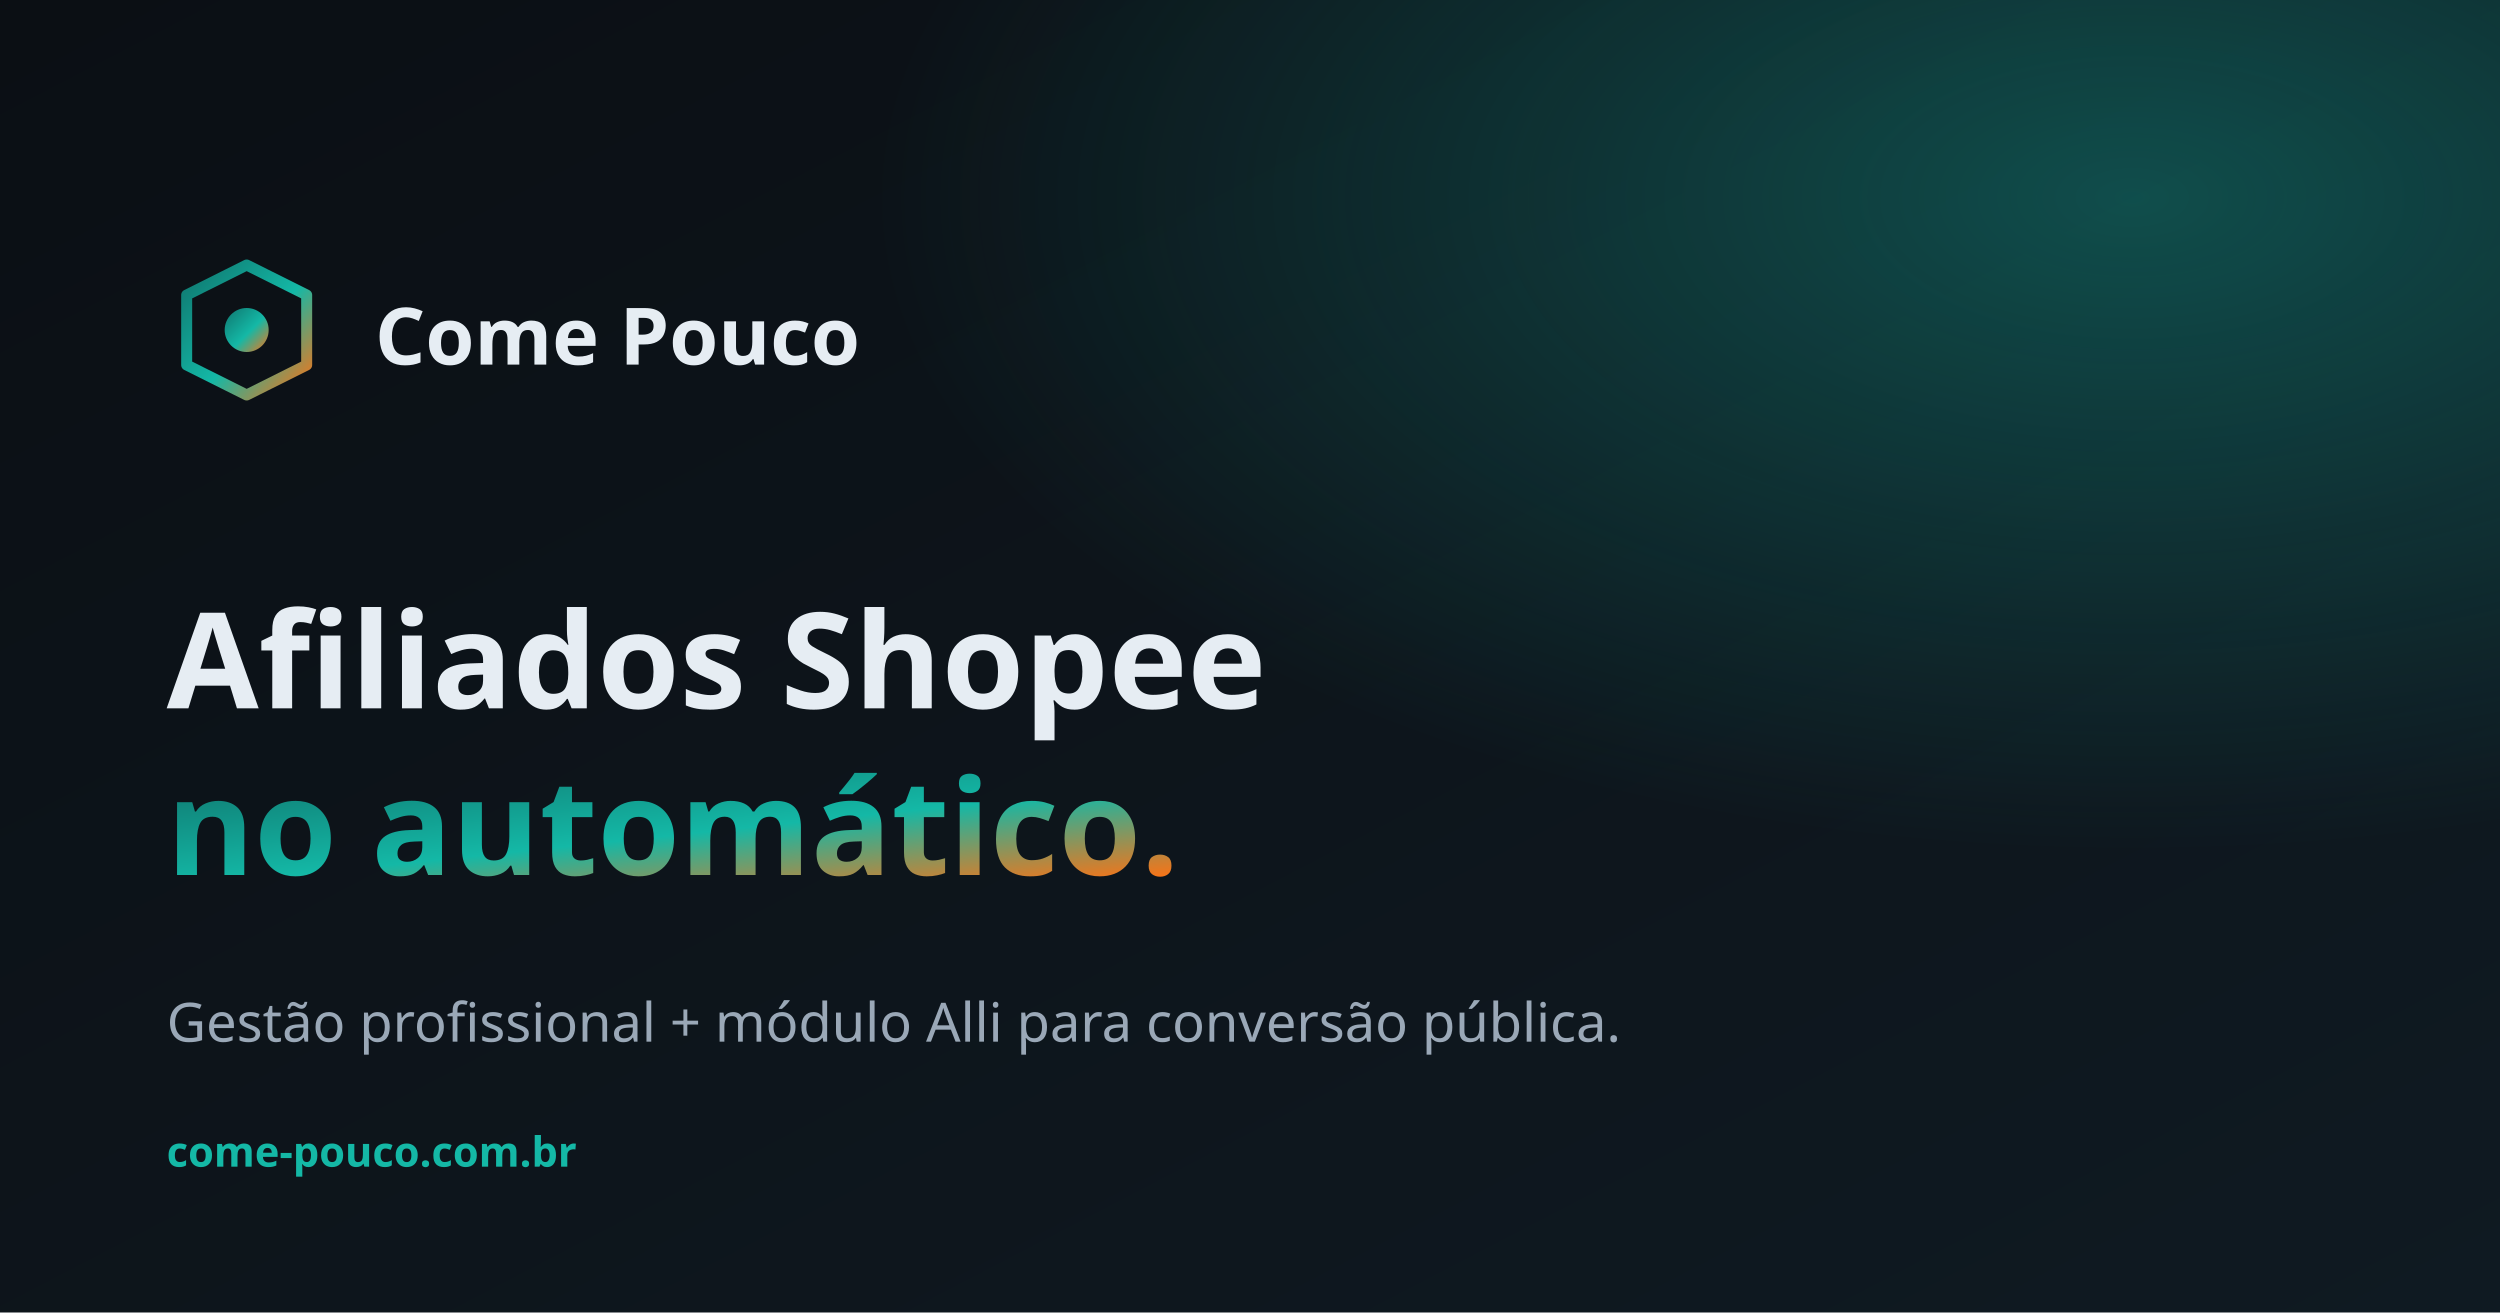
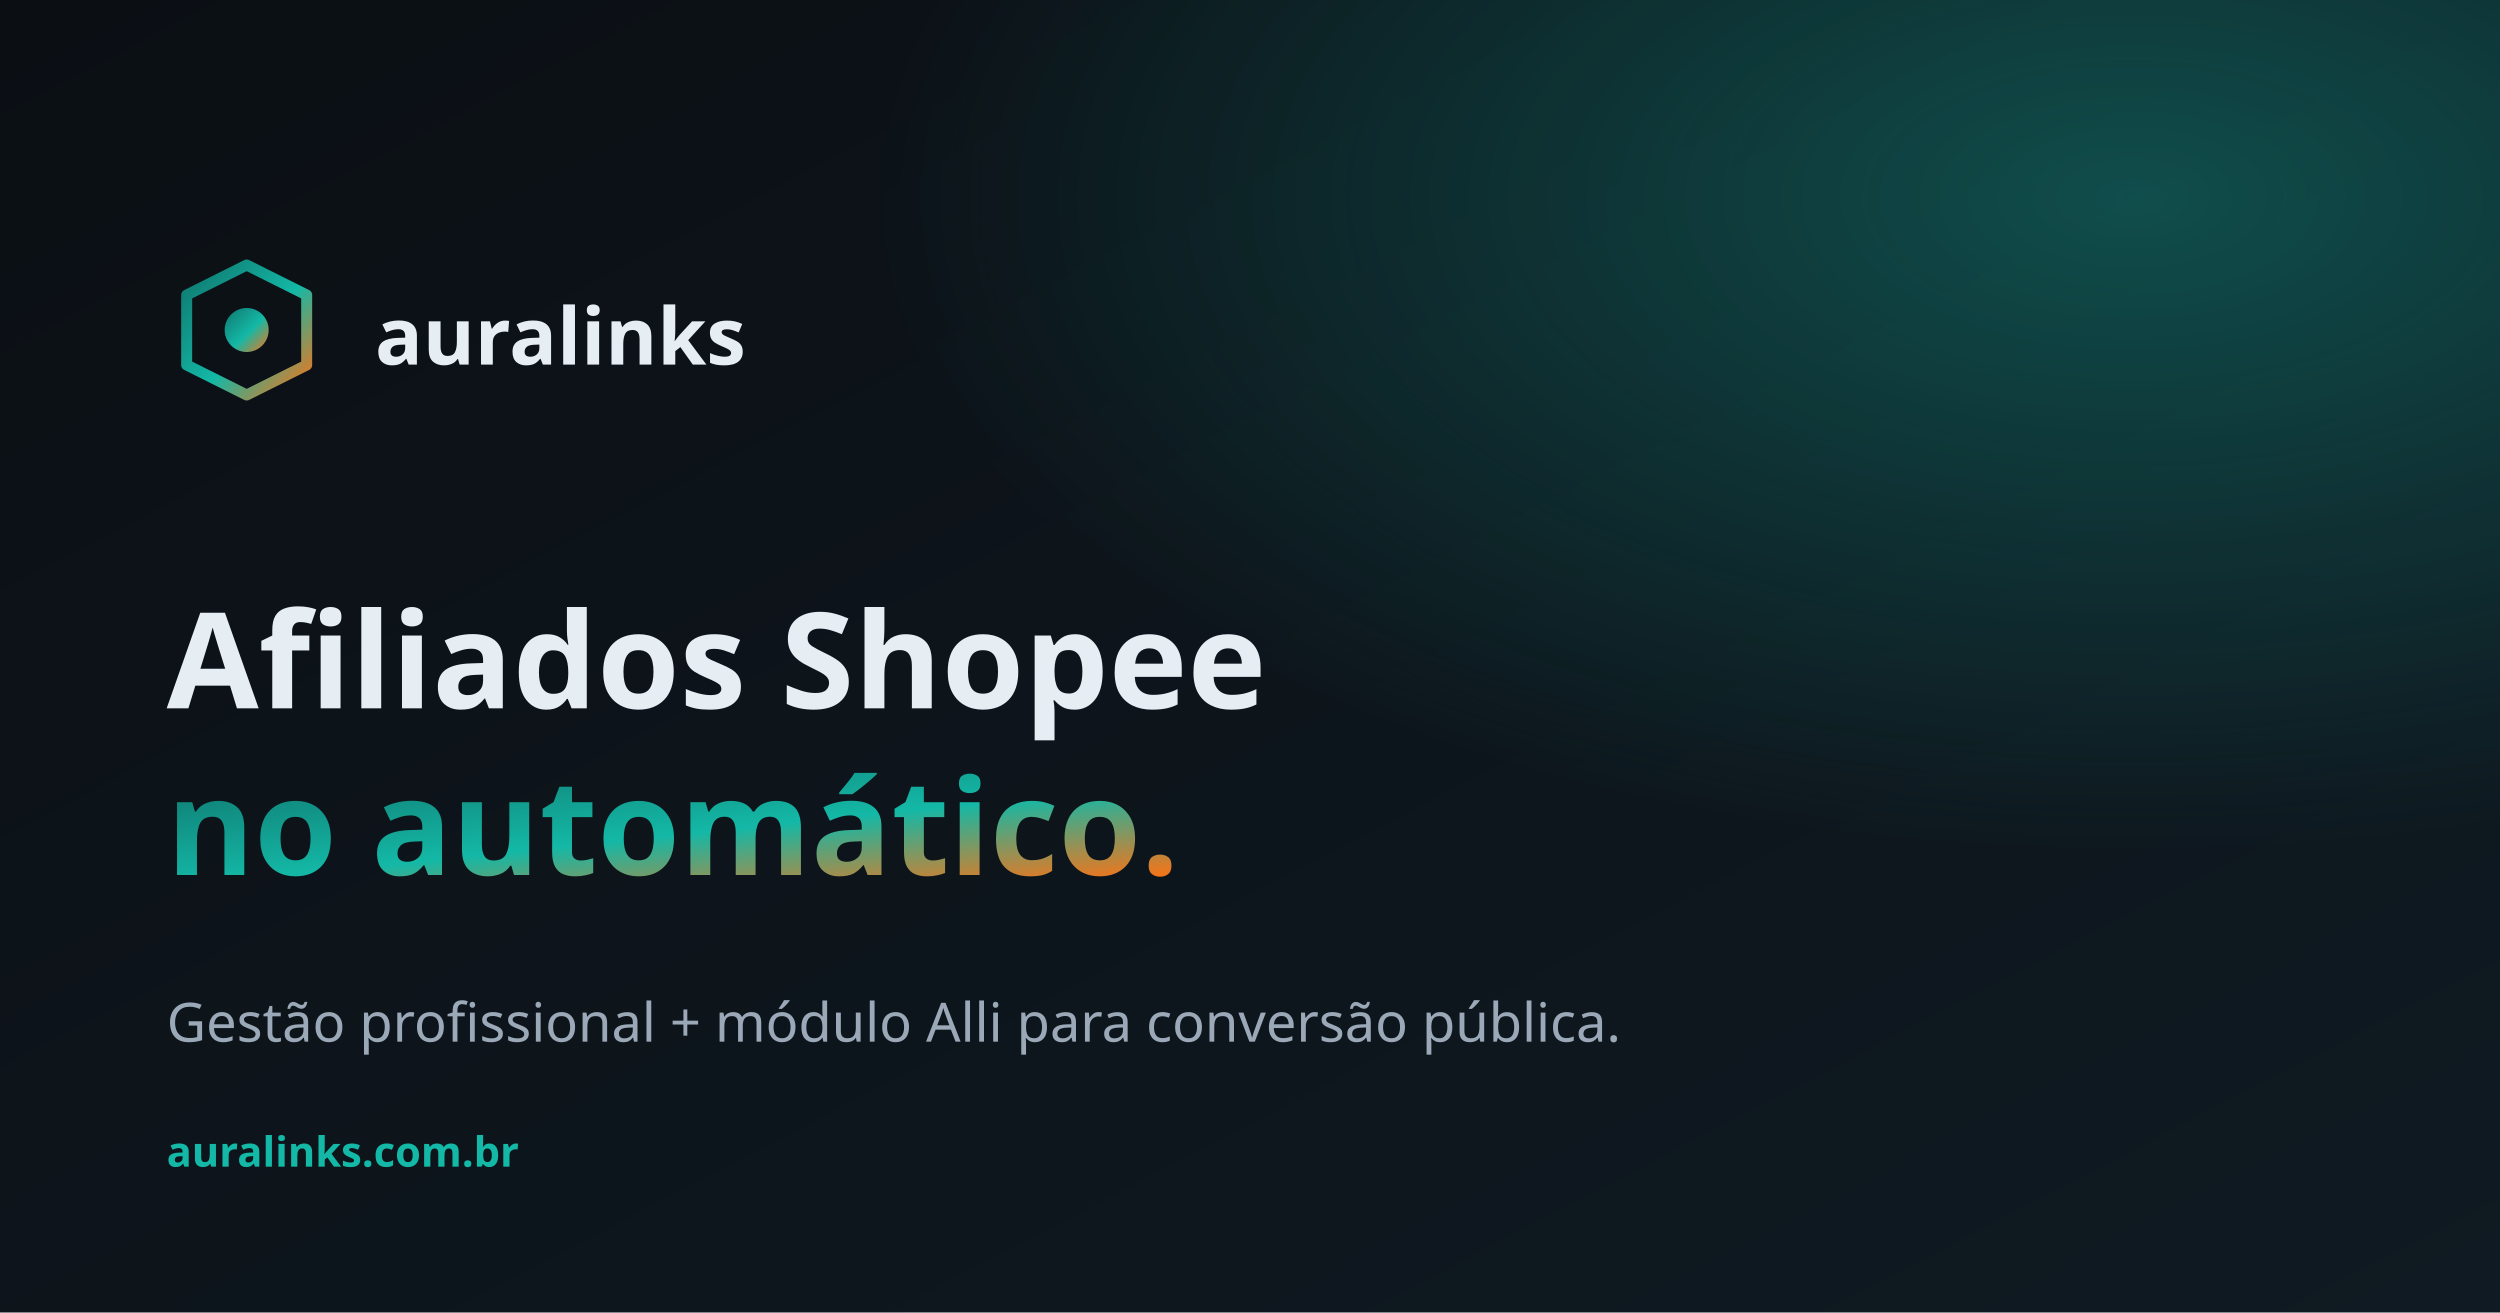
<svg xmlns="http://www.w3.org/2000/svg" viewBox="0 0 1200 630" width="1200" height="630">
  <defs>
    <linearGradient id="bg" x1="0" y1="0" x2="1" y2="1">
      <stop offset="0" stop-color="#0b0f14" />
      <stop offset="1" stop-color="#0f1a22" />
    </linearGradient>
    <linearGradient id="brand" x1="0" y1="0" x2="1" y2="1">
      <stop offset="0" stop-color="#0f766e" />
      <stop offset="0.55" stop-color="#14b8a6" />
      <stop offset="1" stop-color="#f97316" />
    </linearGradient>
    <radialGradient id="glow" cx="0.85" cy="0.15" r="0.5">
      <stop offset="0" stop-color="#14b8a6" stop-opacity="0.35" />
      <stop offset="1" stop-color="#14b8a6" stop-opacity="0" />
    </radialGradient>
  </defs>
  <rect width="1200" height="630" fill="url(#bg)" />
  <rect width="1200" height="630" fill="url(#glow)" />
  <g transform="translate(80,120)">
    <g transform="scale(2.4)">
      <path d="M16 3 L28 9 L28 23 L16 29 L4 23 L4 9 Z" stroke="url(#brand)" stroke-width="2.2" fill="none" stroke-linejoin="round" />
      <circle cx="16" cy="16" r="4.4" fill="url(#brand)" />
    </g>
-     <text x="100" y="55" font-family="'Manrope', sans-serif" font-size="38" font-weight="700" fill="#e6edf3">Come Pouco</text>
+     <text x="100" y="55" font-family="'Manrope', sans-serif" font-size="38" font-weight="700" fill="#e6edf3">auralinks</text>
  </g>
  <text x="80" y="340" font-family="'Manrope', sans-serif" font-size="64" font-weight="780" fill="#e6edf3">
    Afiliados Shopee
  </text>
  <text x="80" y="420" font-family="'Manrope', sans-serif" font-size="64" font-weight="780" fill="url(#brand)">
    no automático.
  </text>
  <text x="80" y="500" font-family="'Manrope', sans-serif" font-size="26" fill="#9aa8b7">
    Gestão profissional + módulo Alli para conversão pública.
  </text>
  <text x="80" y="560" font-family="'Manrope', sans-serif" font-size="20" font-weight="600" fill="#14b8a6">
-     come-pouco.com.br
+     auralinks.com.br
  </text>
</svg>
